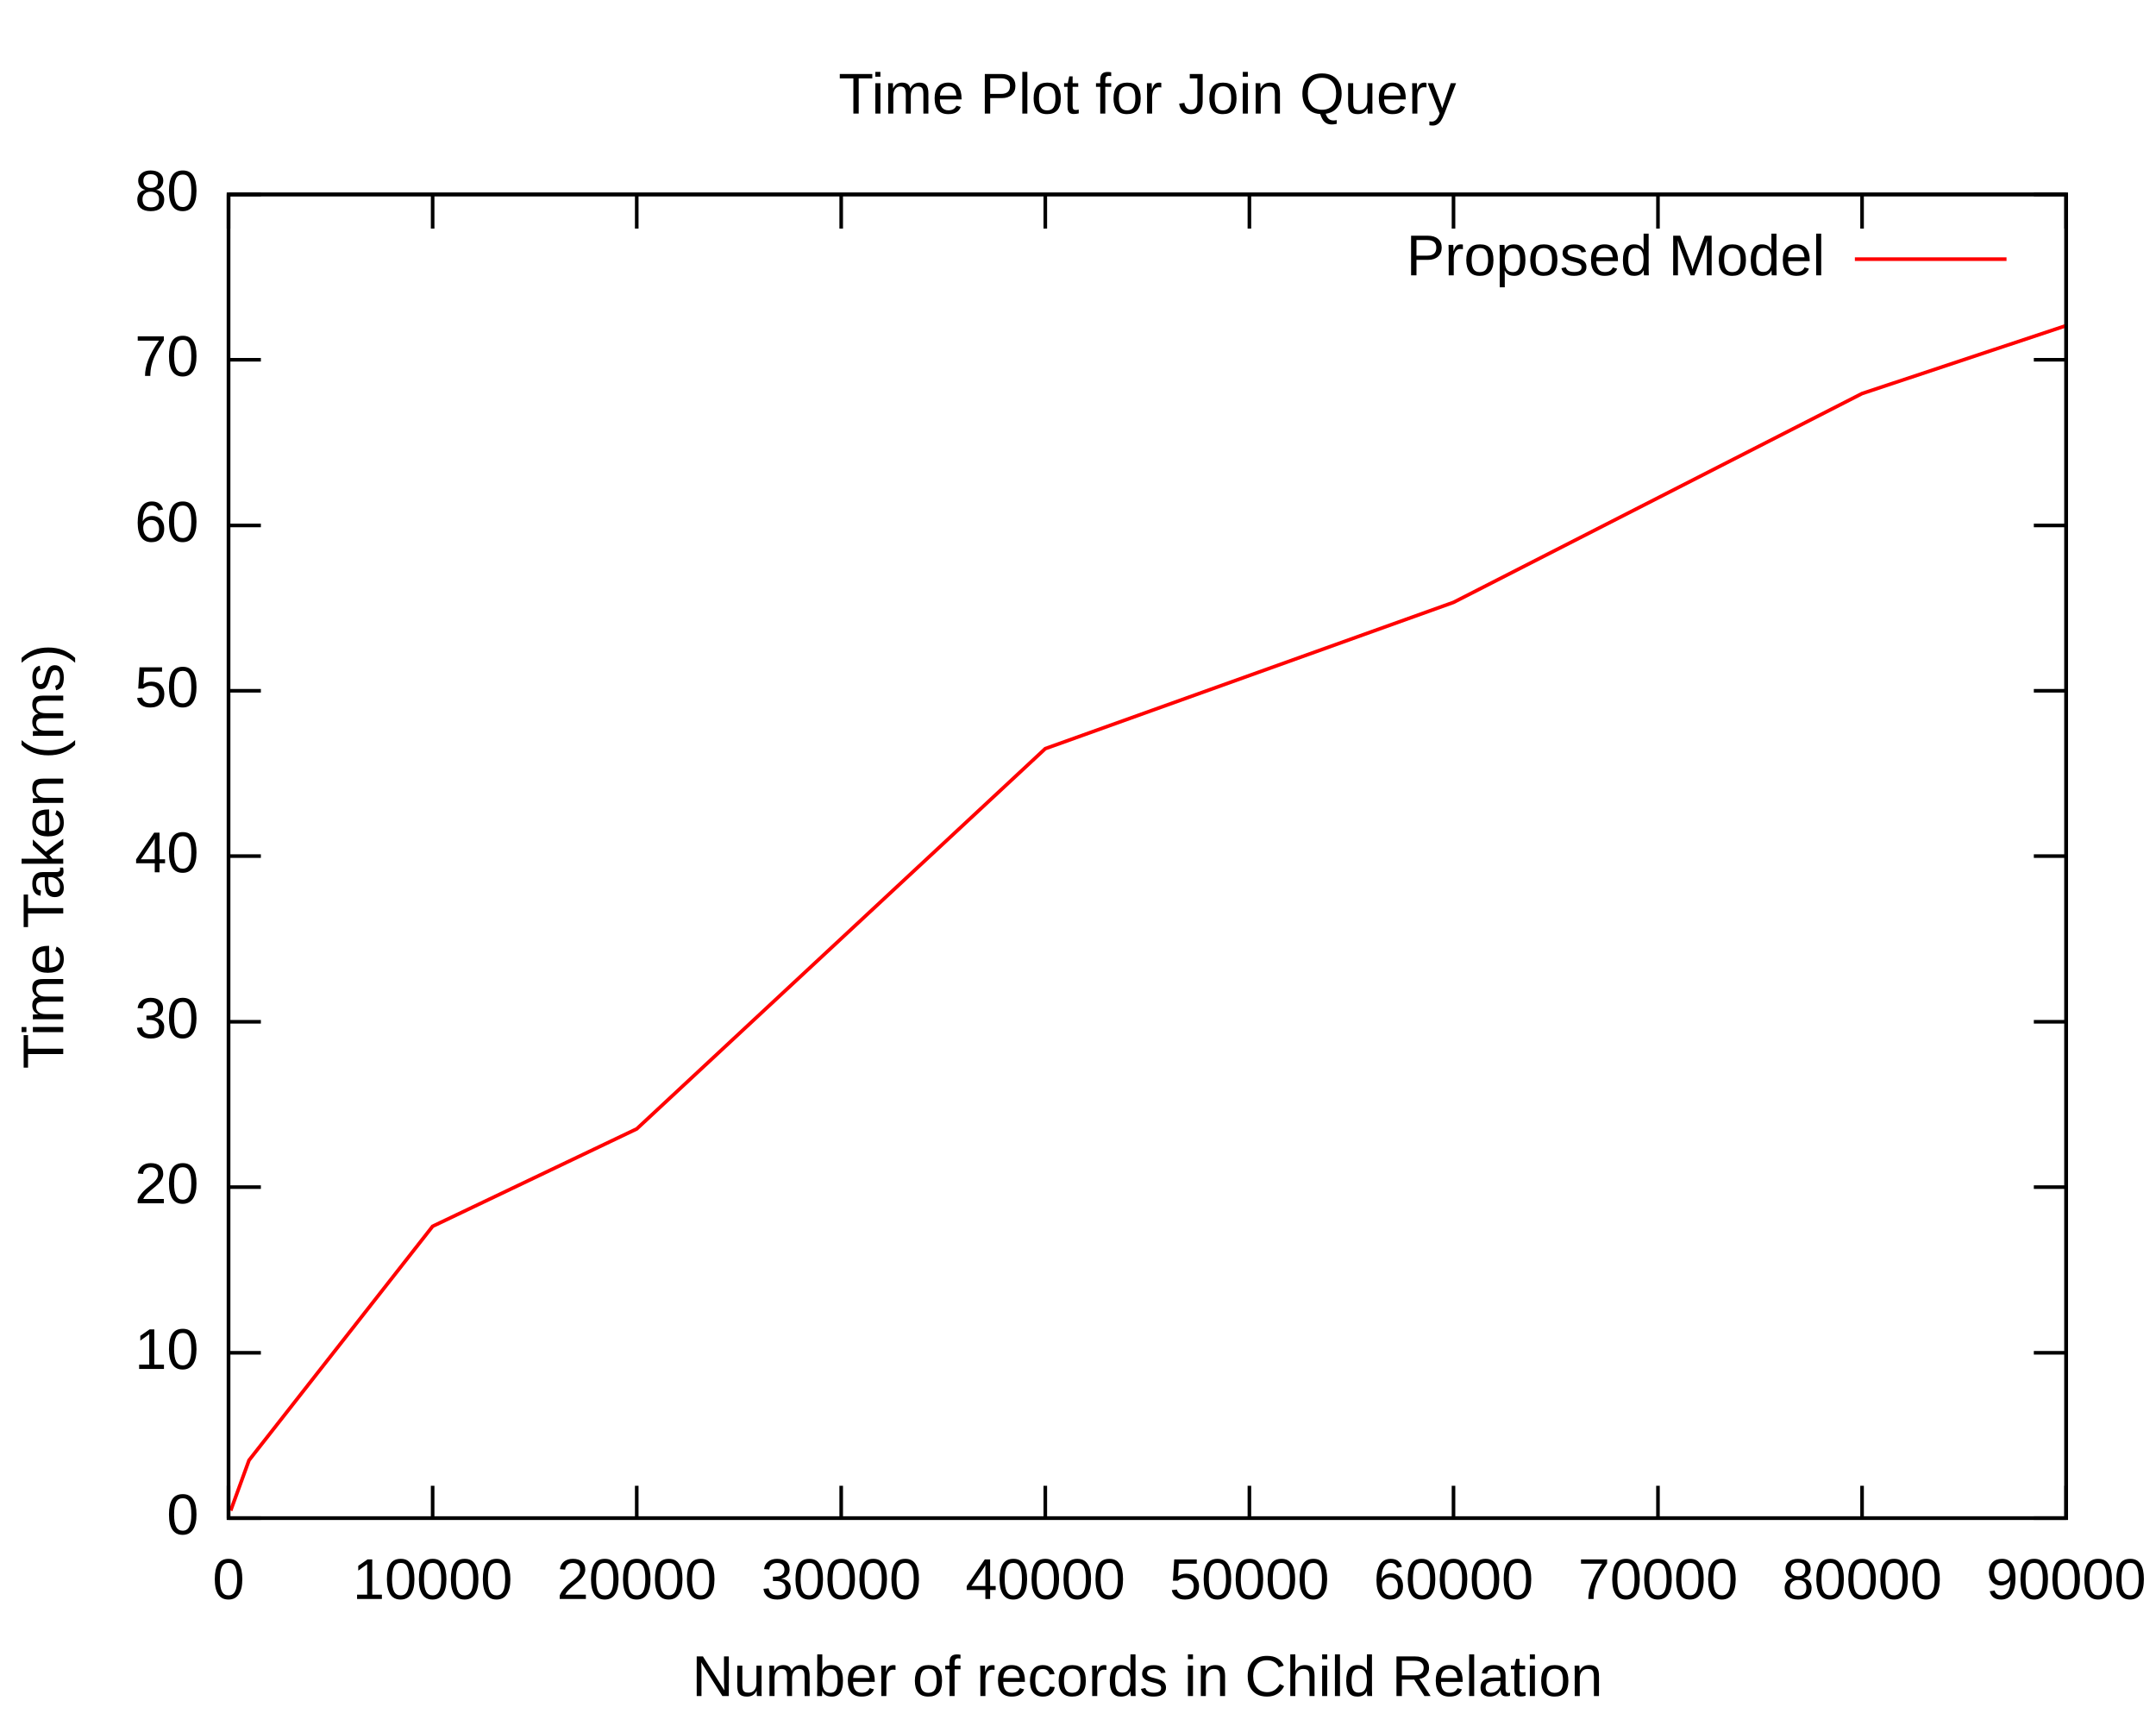
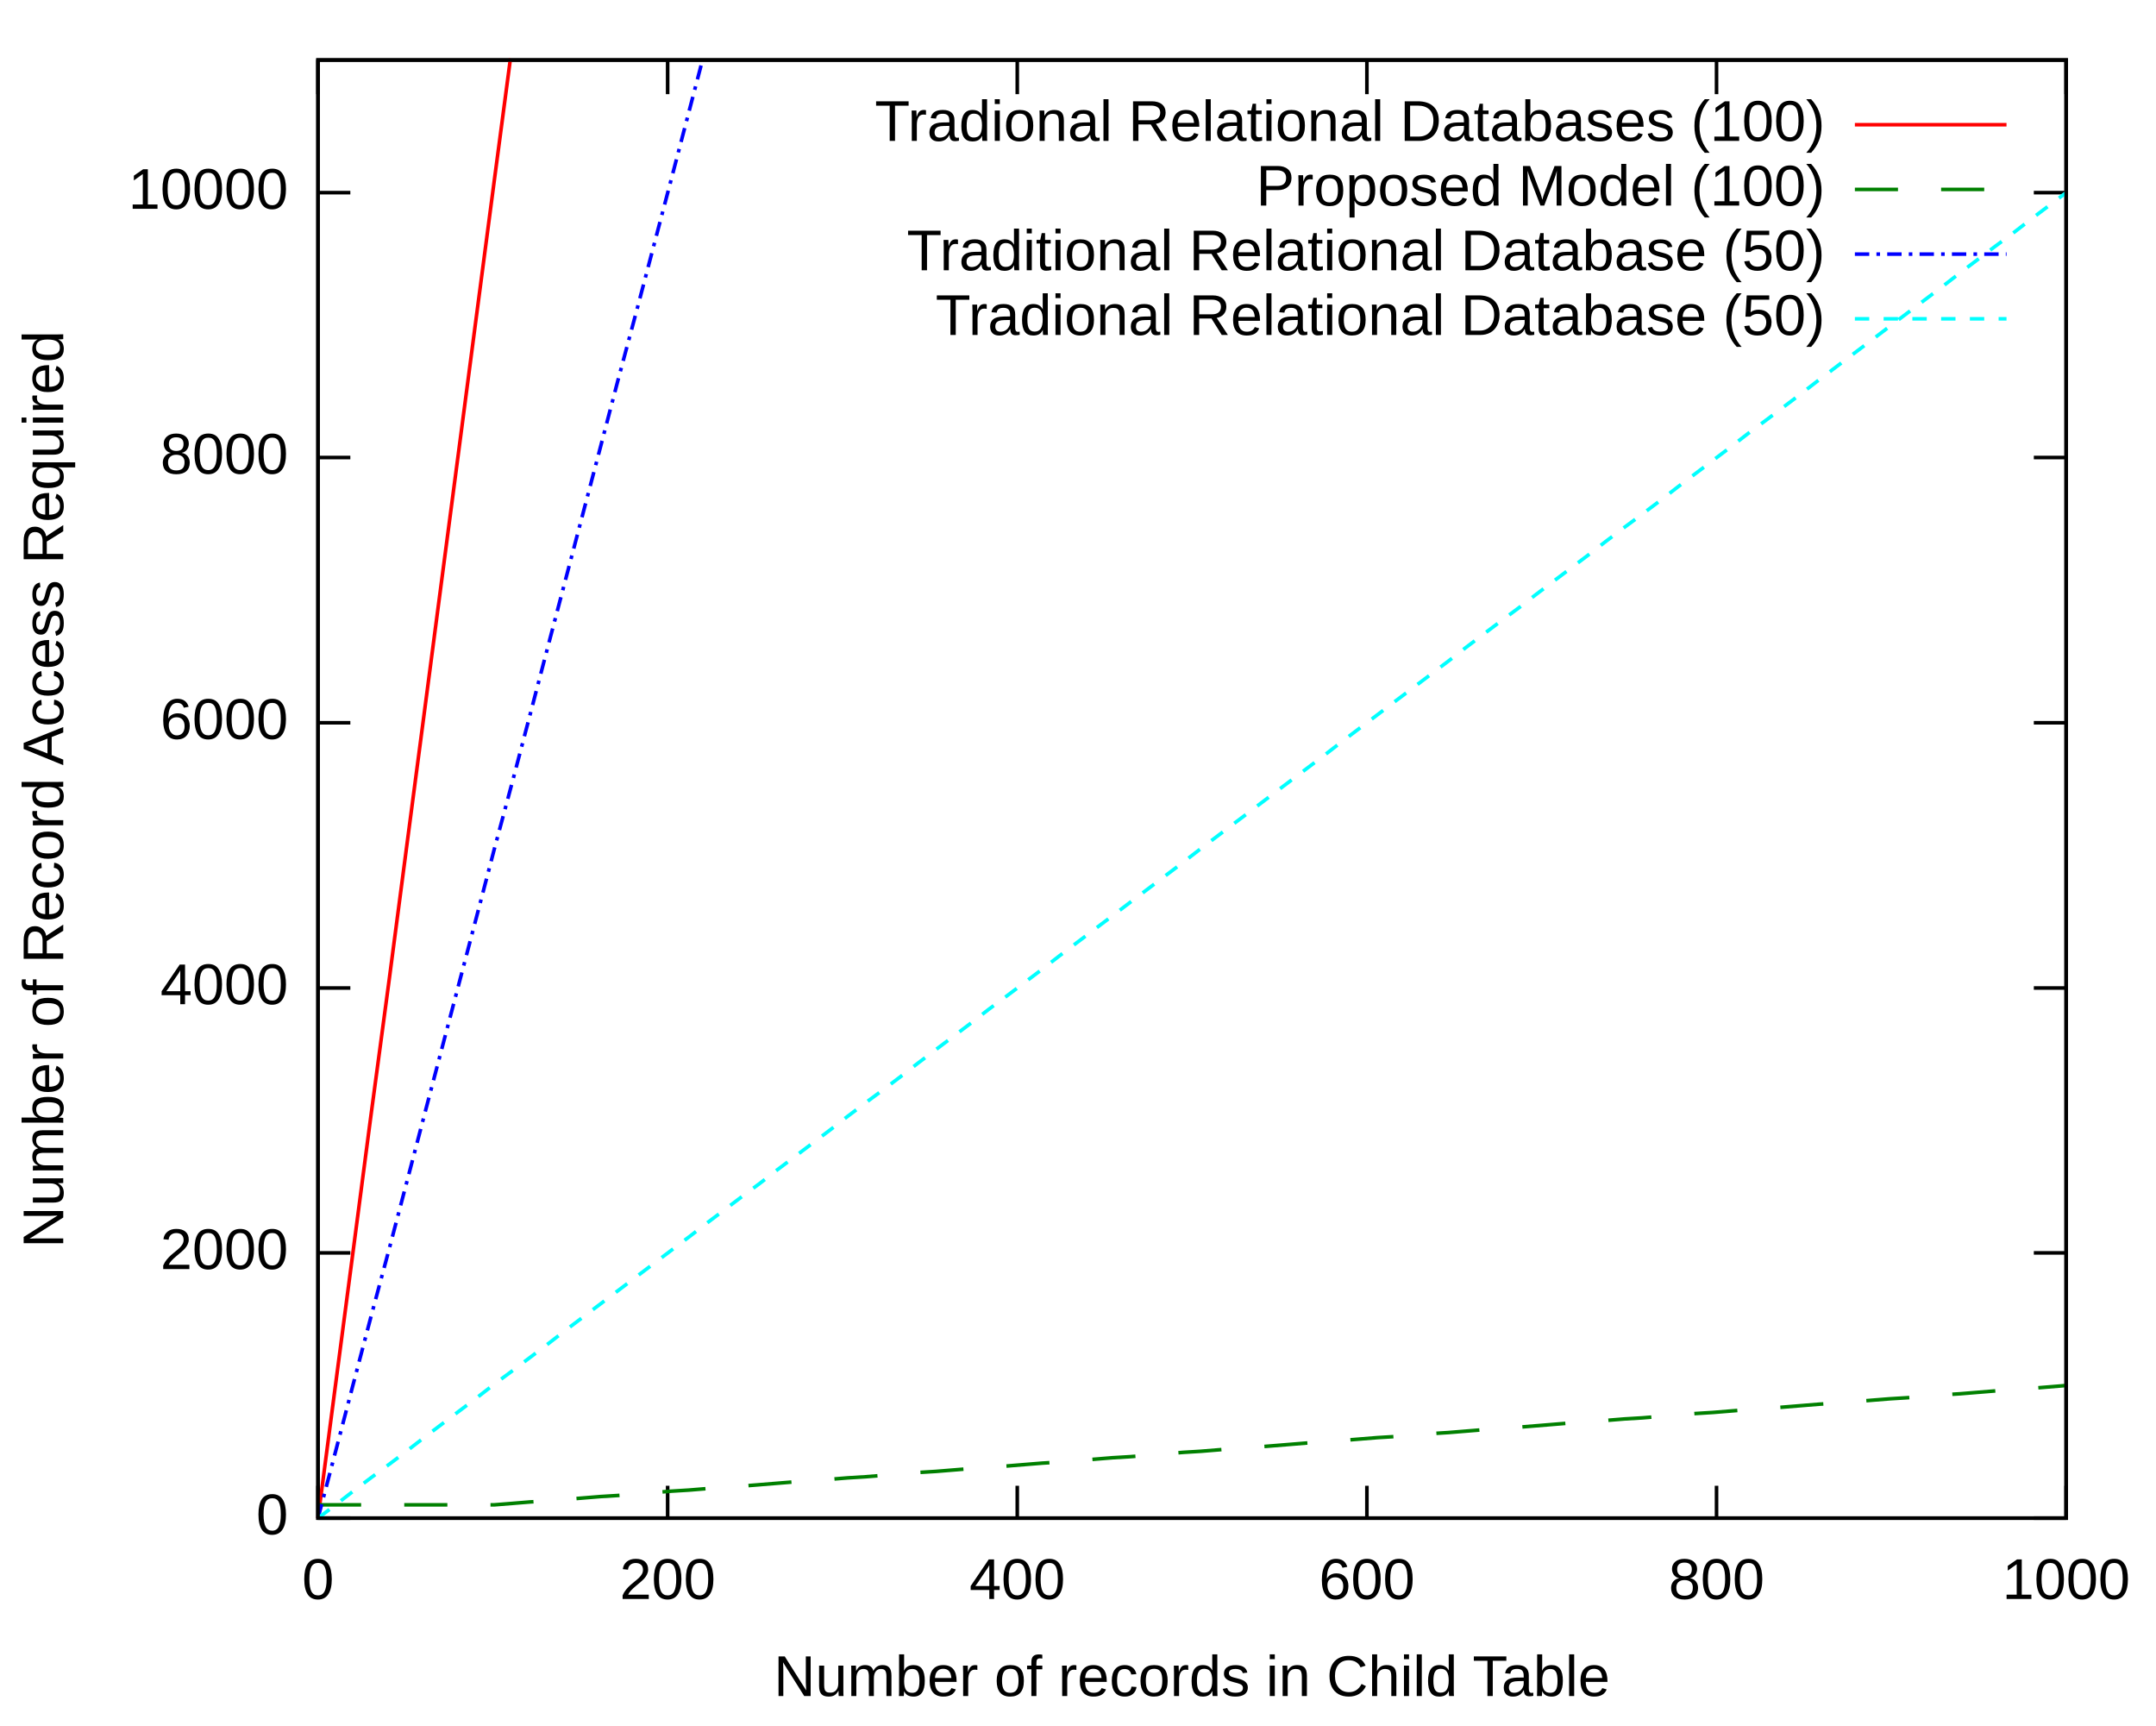
- <svg xmlns="http://www.w3.org/2000/svg" xmlns:xlink="http://www.w3.org/1999/xlink" width="600" height="480" viewBox="0 0 600 480">
+ <svg xmlns="http://www.w3.org/2000/svg" xmlns:xlink="http://www.w3.org/1999/xlink" width="600" height="480" viewBox="0 0 600 480" id="svg2" version="1.1">
+   <defs id="defs163" />
  <g id="gnuplot_canvas">
-     <rect x="0" y="0" width="600" height="480" fill="none" />
-     <defs>
+     <rect x="0" y="0" width="600" height="480" fill="none" id="rect9" />
+     <defs id="defs11">
      <circle id="gpDot" r="0.5" stroke-width="0.5" />
      <path id="gpPt0" stroke-width="0.222" stroke="currentColor" d="M-1,0 h2 M0,-1 v2" />
      <path id="gpPt1" stroke-width="0.222" stroke="currentColor" d="M-1,-1 L1,1 M1,-1 L-1,1" />
      <path id="gpPt2" stroke-width="0.222" stroke="currentColor" d="M-1,0 L1,0 M0,-1 L0,1 M-1,-1 L1,1 M-1,1 L1,-1" />
      <rect id="gpPt3" stroke-width="0.222" stroke="currentColor" x="-1" y="-1" width="2" height="2" />
      <rect id="gpPt4" stroke-width="0.222" stroke="currentColor" fill="currentColor" x="-1" y="-1" width="2" height="2" />
      <circle id="gpPt5" stroke-width="0.222" stroke="currentColor" cx="0" cy="0" r="1" />
      <use xlink:href="#gpPt5" id="gpPt6" fill="currentColor" stroke="none" />
      <path id="gpPt7" stroke-width="0.222" stroke="currentColor" d="M0,-1.33 L-1.33,0.67 L1.33,0.67 z" />
      <use xlink:href="#gpPt7" id="gpPt8" fill="currentColor" stroke="none" />
      <use xlink:href="#gpPt7" id="gpPt9" stroke="currentColor" transform="rotate(180)" />
      <use xlink:href="#gpPt9" id="gpPt10" fill="currentColor" stroke="none" />
      <use xlink:href="#gpPt3" id="gpPt11" stroke="currentColor" transform="rotate(45)" />
      <use xlink:href="#gpPt11" id="gpPt12" fill="currentColor" stroke="none" />
    </defs>
-     <g style="fill:none; color:white; stroke:black; stroke-width:1.00; stroke-linecap:butt; stroke-linejoin:miter">
- </g>
-     <g style="fill:none; color:black; stroke:currentColor; stroke-width:1.00; stroke-linecap:butt; stroke-linejoin:miter">
-       <path stroke="black" d="M63.6,422.4 L72.6,422.4 M575.0,422.4 L566.0,422.4  h0.01" />
-       <g transform="translate(55.3,426.9)" style="stroke:none; fill:black; font-family:Arial; font-size:12.00pt; text-anchor:end">
-         <text> 0</text>
+     <g style="fill:none; color:white; stroke:black; stroke-width:1.00; stroke-linecap:butt; stroke-linejoin:miter" id="g27" />
+     <g style="fill:none; color:black; stroke:currentColor; stroke-width:1.00; stroke-linecap:butt; stroke-linejoin:miter" id="g29">
+       <path stroke="black" d="M88.5,422.4 L97.5,422.4 M575.0,422.4 L566.0,422.4  h0.01" id="path31" />
+       <g transform="translate(80.2,426.9)" style="stroke:none; fill:black; font-family:Arial; font-size:12.00pt; text-anchor:end" id="g33">
+         <text id="text35"> 0</text>
      </g>
-       <path stroke="black" d="M63.6,376.4 L72.6,376.4 M575.0,376.4 L566.0,376.4  h0.01" />
-       <g transform="translate(55.3,380.9)" style="stroke:none; fill:black; font-family:Arial; font-size:12.00pt; text-anchor:end">
-         <text> 10</text>
+       <path stroke="black" d="M88.5,348.6 L97.5,348.6 M575.0,348.6 L566.0,348.6  h0.01" id="path37" />
+       <g transform="translate(80.2,353.1)" style="stroke:none; fill:black; font-family:Arial; font-size:12.00pt; text-anchor:end" id="g39">
+         <text id="text41"> 2000</text>
      </g>
-       <path stroke="black" d="M63.6,330.3 L72.6,330.3 M575.0,330.3 L566.0,330.3  h0.01" />
-       <g transform="translate(55.3,334.8)" style="stroke:none; fill:black; font-family:Arial; font-size:12.00pt; text-anchor:end">
-         <text> 20</text>
+       <path stroke="black" d="M88.5,274.9 L97.5,274.9 M575.0,274.9 L566.0,274.9  h0.01" id="path43" />
+       <g transform="translate(80.2,279.4)" style="stroke:none; fill:black; font-family:Arial; font-size:12.00pt; text-anchor:end" id="g45">
+         <text id="text47"> 4000</text>
      </g>
-       <path stroke="black" d="M63.6,284.3 L72.6,284.3 M575.0,284.3 L566.0,284.3  h0.01" />
-       <g transform="translate(55.3,288.8)" style="stroke:none; fill:black; font-family:Arial; font-size:12.00pt; text-anchor:end">
-         <text> 30</text>
+       <path stroke="black" d="M88.5,201.1 L97.5,201.1 M575.0,201.1 L566.0,201.1  h0.01" id="path49" />
+       <g transform="translate(80.2,205.6)" style="stroke:none; fill:black; font-family:Arial; font-size:12.00pt; text-anchor:end" id="g51">
+         <text id="text53"> 6000</text>
      </g>
-       <path stroke="black" d="M63.6,238.2 L72.6,238.2 M575.0,238.2 L566.0,238.2  h0.01" />
-       <g transform="translate(55.3,242.7)" style="stroke:none; fill:black; font-family:Arial; font-size:12.00pt; text-anchor:end">
-         <text> 40</text>
+       <path stroke="black" d="M88.5,127.3 L97.5,127.3 M575.0,127.3 L566.0,127.3  h0.01" id="path55" />
+       <g transform="translate(80.2,131.8)" style="stroke:none; fill:black; font-family:Arial; font-size:12.00pt; text-anchor:end" id="g57">
+         <text id="text59"> 8000</text>
      </g>
-       <path stroke="black" d="M63.6,192.2 L72.6,192.2 M575.0,192.2 L566.0,192.2  h0.01" />
-       <g transform="translate(55.3,196.7)" style="stroke:none; fill:black; font-family:Arial; font-size:12.00pt; text-anchor:end">
-         <text> 50</text>
+       <path stroke="black" d="M88.5,53.6 L97.5,53.6 M575.0,53.6 L566.0,53.6  h0.01" id="path61" />
+       <g transform="translate(80.2,58.1)" style="stroke:none; fill:black; font-family:Arial; font-size:12.00pt; text-anchor:end" id="g63">
+         <text id="text65"> 10000</text>
      </g>
-       <path stroke="black" d="M63.6,146.2 L72.6,146.2 M575.0,146.2 L566.0,146.2  h0.01" />
-       <g transform="translate(55.3,150.7)" style="stroke:none; fill:black; font-family:Arial; font-size:12.00pt; text-anchor:end">
-         <text> 60</text>
+       <path stroke="black" d="M88.5,422.4 L88.5,413.4 M88.5,16.7 L88.5,25.7  h0.01" id="path67" />
+       <g transform="translate(88.5,444.9)" style="stroke:none; fill:black; font-family:Arial; font-size:12.00pt; text-anchor:middle" id="g69">
+         <text id="text71"> 0</text>
      </g>
-       <path stroke="black" d="M63.6,100.1 L72.6,100.1 M575.0,100.1 L566.0,100.1  h0.01" />
-       <g transform="translate(55.3,104.6)" style="stroke:none; fill:black; font-family:Arial; font-size:12.00pt; text-anchor:end">
-         <text> 70</text>
+       <path stroke="black" d="M185.8,422.4 L185.8,413.4 M185.8,16.7 L185.8,25.7  h0.01" id="path73" />
+       <g transform="translate(185.8,444.9)" style="stroke:none; fill:black; font-family:Arial; font-size:12.00pt; text-anchor:middle" id="g75">
+         <text id="text77"> 200</text>
      </g>
-       <path stroke="black" d="M63.6,54.1 L72.6,54.1 M575.0,54.1 L566.0,54.1  h0.01" />
-       <g transform="translate(55.3,58.6)" style="stroke:none; fill:black; font-family:Arial; font-size:12.00pt; text-anchor:end">
-         <text> 80</text>
+       <path stroke="black" d="M283.1,422.4 L283.1,413.4 M283.1,16.7 L283.1,25.7  h0.01" id="path79" />
+       <g transform="translate(283.1,444.9)" style="stroke:none; fill:black; font-family:Arial; font-size:12.00pt; text-anchor:middle" id="g81">
+         <text id="text83"> 400</text>
      </g>
-       <path stroke="black" d="M63.6,422.4 L63.6,413.4 M63.6,54.1 L63.6,63.1  h0.01" />
-       <g transform="translate(63.6,444.9)" style="stroke:none; fill:black; font-family:Arial; font-size:12.00pt; text-anchor:middle">
-         <text> 0</text>
+       <path stroke="black" d="M380.4,422.4 L380.4,413.4 M380.4,16.7 L380.4,25.7  h0.01" id="path85" />
+       <g transform="translate(380.4,444.9)" style="stroke:none; fill:black; font-family:Arial; font-size:12.00pt; text-anchor:middle" id="g87">
+         <text id="text89"> 600</text>
      </g>
-       <path stroke="black" d="M120.4,422.4 L120.4,413.4 M120.4,54.1 L120.4,63.1  h0.01" />
-       <g transform="translate(120.4,444.9)" style="stroke:none; fill:black; font-family:Arial; font-size:12.00pt; text-anchor:middle">
-         <text> 10000</text>
+       <path stroke="black" d="M477.7,422.4 L477.7,413.4 M477.7,16.7 L477.7,25.7  h0.01" id="path91" />
+       <g transform="translate(477.7,444.9)" style="stroke:none; fill:black; font-family:Arial; font-size:12.00pt; text-anchor:middle" id="g93">
+         <text id="text95"> 800</text>
      </g>
-       <path stroke="black" d="M177.2,422.4 L177.2,413.4 M177.2,54.1 L177.2,63.1  h0.01" />
-       <g transform="translate(177.2,444.9)" style="stroke:none; fill:black; font-family:Arial; font-size:12.00pt; text-anchor:middle">
-         <text> 20000</text>
+       <path stroke="black" d="M575.0,422.4 L575.0,413.4 M575.0,16.7 L575.0,25.7  h0.01" id="path97" />
+       <g transform="translate(575.0,444.9)" style="stroke:none; fill:black; font-family:Arial; font-size:12.00pt; text-anchor:middle" id="g99">
+         <text id="text101"> 1000</text>
      </g>
-       <path stroke="black" d="M234.1,422.4 L234.1,413.4 M234.1,54.1 L234.1,63.1  h0.01" />
-       <g transform="translate(234.1,444.9)" style="stroke:none; fill:black; font-family:Arial; font-size:12.00pt; text-anchor:middle">
-         <text> 30000</text>
+       <path stroke="black" d="M88.5,16.7 L88.5,422.4 L575.0,422.4 L575.0,16.7 L88.5,16.7 Z  h0.01" id="path103" />
+       <g transform="translate(17.6,219.6) rotate(270)" style="stroke:none; fill:black; font-family:Arial; font-size:12.00pt; text-anchor:middle" id="g105">
+         <text id="text107">Number of Record Access Required</text>
      </g>
-       <path stroke="black" d="M290.9,422.4 L290.9,413.4 M290.9,54.1 L290.9,63.1  h0.01" />
-       <g transform="translate(290.9,444.9)" style="stroke:none; fill:black; font-family:Arial; font-size:12.00pt; text-anchor:middle">
-         <text> 40000</text>
-       </g>
-       <path stroke="black" d="M347.7,422.4 L347.7,413.4 M347.7,54.1 L347.7,63.1  h0.01" />
-       <g transform="translate(347.7,444.9)" style="stroke:none; fill:black; font-family:Arial; font-size:12.00pt; text-anchor:middle">
-         <text> 50000</text>
-       </g>
-       <path stroke="black" d="M404.5,422.4 L404.5,413.4 M404.5,54.1 L404.5,63.1  h0.01" />
-       <g transform="translate(404.5,444.9)" style="stroke:none; fill:black; font-family:Arial; font-size:12.00pt; text-anchor:middle">
-         <text> 60000</text>
-       </g>
-       <path stroke="black" d="M461.4,422.4 L461.4,413.4 M461.4,54.1 L461.4,63.1  h0.01" />
-       <g transform="translate(461.4,444.9)" style="stroke:none; fill:black; font-family:Arial; font-size:12.00pt; text-anchor:middle">
-         <text> 70000</text>
-       </g>
-       <path stroke="black" d="M518.2,422.4 L518.2,413.4 M518.2,54.1 L518.2,63.1  h0.01" />
-       <g transform="translate(518.2,444.9)" style="stroke:none; fill:black; font-family:Arial; font-size:12.00pt; text-anchor:middle">
-         <text> 80000</text>
-       </g>
-       <path stroke="black" d="M575.0,422.4 L575.0,413.4 M575.0,54.1 L575.0,63.1  h0.01" />
-       <g transform="translate(575.0,444.9)" style="stroke:none; fill:black; font-family:Arial; font-size:12.00pt; text-anchor:middle">
-         <text> 90000</text>
-       </g>
-       <path stroke="black" d="M63.6,54.1 L63.6,422.4 L575.0,422.4 L575.0,54.1 L63.6,54.1 Z  h0.01" />
-       <g transform="translate(17.6,238.3) rotate(270)" style="stroke:none; fill:black; font-family:Arial; font-size:12.00pt; text-anchor:middle">
-         <text>Time Taken (ms)</text>
-       </g>
-       <g transform="translate(319.3,471.9)" style="stroke:none; fill:black; font-family:Arial; font-size:12.00pt; text-anchor:middle">
-         <text>Number of records in Child Relation</text>
-       </g>
-       <g transform="translate(319.3,31.6)" style="stroke:none; fill:black; font-family:Arial; font-size:12.00pt; text-anchor:middle">
-         <text>Time Plot for Join Query</text>
+       <g transform="translate(331.7,471.9)" style="stroke:none; fill:black; font-family:Arial; font-size:12.00pt; text-anchor:middle" id="g109">
+         <text id="text111">Number of records in Child Table</text>
      </g>
    </g>
    <g id="gnuplot_plot_1">
-       <g style="fill:none; color:red; stroke:currentColor; stroke-width:1.00; stroke-linecap:butt; stroke-linejoin:miter">
-         <g transform="translate(507.9,76.6)" style="stroke:none; fill:black; font-family:Arial; font-size:12.00pt; text-anchor:end">
-           <text>Proposed Model</text>
+       <g style="fill:none; color:red; stroke:currentColor; stroke-width:1.00; stroke-linecap:butt; stroke-linejoin:miter" id="g116">
+         <g transform="translate(507.9,39.2)" style="stroke:none; fill:black; font-family:Arial; font-size:12.00pt; text-anchor:end" id="g118">
+           <text id="text120">Tradional Relational Databases (100)</text>
        </g>
-         <path d="M516.2,72.1 L558.4,72.1 M64.2,420.3 L69.3,406.3 L120.4,341.2 L177.2,314.1 L290.9,208.3 L404.5,167.6    L518.2,109.5 L575.0,90.6  h0.01" />
+         <path d="M516.2,34.7 L558.4,34.7 M88.5,422.4 L93.4,385.1 L98.3,347.9 L103.2,310.6 L108.2,273.4 L113.1,236.1    L118.0,198.9 L122.9,161.6 L127.8,124.4 L132.7,87.1 L137.6,49.9 L142.0,16.7  h0.01" id="path122" />
      </g>
    </g>
-     <g style="fill:none; color:black; stroke:currentColor; stroke-width:1.00; stroke-linecap:butt; stroke-linejoin:miter">
-       <path stroke="black" d="M63.6,54.1 L63.6,422.4 L575.0,422.4 L575.0,54.1 L63.6,54.1 Z  h0.01" />
+     <g id="gnuplot_plot_2">
+       <g style="fill:none; color:green; stroke:currentColor; stroke-width:1.00; stroke-linecap:butt; stroke-linejoin:miter" id="g127">
+         <g transform="translate(507.9,57.2)" style="stroke:none; fill:black; font-family:Arial; font-size:12.00pt; text-anchor:end" id="g129">
+           <text id="text131">Proposed Model (100)</text>
+         </g>
+         <path d="M516.2,52.7 L558.4,52.7 M88.5,418.7 L93.4,418.7 L98.3,418.7 L103.2,418.7 L108.2,418.7 L113.1,418.7    L118.0,418.7 L122.9,418.7 L127.8,418.7 L132.7,418.7 L137.6,418.7 L142.6,418.3 L147.5,417.9 L152.4,417.6    L157.3,417.2 L162.2,416.8 L167.1,416.4 L172.0,416.1 L177.0,415.7 L181.9,415.3 L186.8,414.9 L191.7,414.6    L196.6,414.2 L201.5,413.8 L206.4,413.5 L211.4,413.1 L216.3,412.7 L221.2,412.3 L226.1,412.0 L231.0,411.6    L235.9,411.2 L240.8,410.9 L245.8,410.5 L250.7,410.1 L255.6,409.7 L260.5,409.4 L265.4,409.0 L270.3,408.6    L275.2,408.2 L280.2,407.9 L285.1,407.5 L290.0,407.1 L294.9,406.8 L299.8,406.4 L304.7,406.0 L309.6,405.6    L314.6,405.3 L319.5,404.9 L324.4,404.5 L329.3,404.1 L334.2,403.8 L339.1,403.4 L344.0,403.0 L348.9,402.7    L353.9,402.3 L358.8,401.9 L363.7,401.5 L368.6,401.2 L373.5,400.8 L378.4,400.4 L383.3,400.0 L388.3,399.7    L393.2,399.3 L398.1,398.9 L403.0,398.6 L407.9,398.2 L412.8,397.8 L417.7,397.4 L422.7,397.1 L427.6,396.7    L432.5,396.3 L437.4,395.9 L442.3,395.6 L447.2,395.2 L452.1,394.8 L457.1,394.5 L462.0,394.1 L466.9,393.7    L471.8,393.3 L476.7,393.0 L481.6,392.6 L486.5,392.2 L491.5,391.9 L496.4,391.5 L501.3,391.1 L506.2,390.7    L511.1,390.4 L516.0,390.0 L520.9,389.6 L525.9,389.2 L530.8,388.9 L535.7,388.5 L540.6,388.1 L545.5,387.8    L550.4,387.4 L555.3,387.0 L560.3,386.6 L565.2,386.3 L570.1,385.9 L575.0,385.5  h0.01" id="path133" style="stroke-width:1;stroke-miterlimit:4;stroke-dasharray:12,12;stroke-dashoffset:0" />
+       </g>
+     </g>
+     <g id="gnuplot_plot_3">
+       <g style="fill:none; color:blue; stroke:currentColor; stroke-width:1.00; stroke-linecap:butt; stroke-linejoin:miter" id="g138">
+         <g transform="translate(507.9,75.2)" style="stroke:none; fill:black; font-family:Arial; font-size:12.00pt; text-anchor:end" id="g140">
+           <text id="text142">Traditional Relational Database (50)</text>
+         </g>
+         <path d="M516.2,70.7 L558.4,70.7 M88.5,422.4 L93.4,403.8 L98.3,385.1 L103.2,366.5 L108.2,347.9 L113.1,329.3    L118.0,310.6 L122.9,292.0 L127.8,273.4 L132.7,254.8 L137.6,236.1 L142.6,217.5 L147.5,198.9 L152.4,180.2    L157.3,161.6 L162.2,143.0 L167.1,124.4 L172.0,105.7 L177.0,87.1 L181.9,68.5 L186.8,49.9 L191.7,31.2    L195.5,16.7  h0.01" id="path144" style="stroke-width:1;stroke-miterlimit:4;stroke-dasharray:4,2,1,2;stroke-dashoffset:0" />
+       </g>
+     </g>
+     <g id="gnuplot_plot_4">
+       <g style="fill:none; color:cyan; stroke:currentColor; stroke-width:1.00; stroke-linecap:butt; stroke-linejoin:miter" id="g149">
+         <g transform="translate(507.9,93.2)" style="stroke:none; fill:black; font-family:Arial; font-size:12.00pt; text-anchor:end" id="g151">
+           <text id="text153">Tradional Relational Database (50)</text>
+         </g>
+         <path d="M516.2,88.7 L558.4,88.7 M88.5,422.4 L93.4,418.7 L98.3,414.9 L103.2,411.2 L108.2,407.5 L113.1,403.8    L118.0,400.0 L122.9,396.3 L127.8,392.6 L132.7,388.9 L137.6,385.1 L142.6,381.4 L147.5,377.7 L152.4,374.0    L157.3,370.2 L162.2,366.5 L167.1,362.8 L172.0,359.1 L177.0,355.3 L181.9,351.6 L186.8,347.9 L191.7,344.2    L196.6,340.4 L201.5,336.7 L206.4,333.0 L211.4,329.3 L216.3,325.5 L221.2,321.8 L226.1,318.1 L231.0,314.4    L235.9,310.6 L240.8,306.9 L245.8,303.2 L250.7,299.5 L255.6,295.7 L260.5,292.0 L265.4,288.3 L270.3,284.6    L275.2,280.8 L280.2,277.1 L285.1,273.4 L290.0,269.7 L294.9,265.9 L299.8,262.2 L304.7,258.5 L309.6,254.8    L314.6,251.0 L319.5,247.3 L324.4,243.6 L329.3,239.9 L334.2,236.1 L339.1,232.4 L344.0,228.7 L348.9,225.0    L353.9,221.2 L358.8,217.5 L363.7,213.8 L368.6,210.1 L373.5,206.3 L378.4,202.6 L383.3,198.9 L388.3,195.1    L393.2,191.4 L398.1,187.7 L403.0,184.0 L407.9,180.2 L412.8,176.5 L417.7,172.8 L422.7,169.1 L427.6,165.3    L432.5,161.6 L437.4,157.9 L442.3,154.2 L447.2,150.4 L452.1,146.7 L457.1,143.0 L462.0,139.3 L466.9,135.5    L471.8,131.8 L476.7,128.1 L481.6,124.4 L486.5,120.6 L491.5,116.9 L496.4,113.2 L501.3,109.5 L506.2,105.7    L511.1,102.0 L516.0,98.3 L520.9,94.6 L525.9,90.8 L530.8,87.1 L535.7,83.4 L540.6,79.7 L545.5,75.9    L550.4,72.2 L555.3,68.5 L560.3,64.8 L565.2,61.0 L570.1,57.3 L575.0,53.6  h0.01" id="path155" style="stroke-width:1;stroke-miterlimit:4;stroke-dasharray:4,4;stroke-dashoffset:0" />
+       </g>
+     </g>
+     <g style="fill:none; color:black; stroke:currentColor; stroke-width:1.00; stroke-linecap:butt; stroke-linejoin:miter" id="g157">
+       <path stroke="black" d="M88.5,16.7 L88.5,422.4 L575.0,422.4 L575.0,16.7 L88.5,16.7 Z  h0.01" id="path159" />
    </g>
  </g>
</svg>
